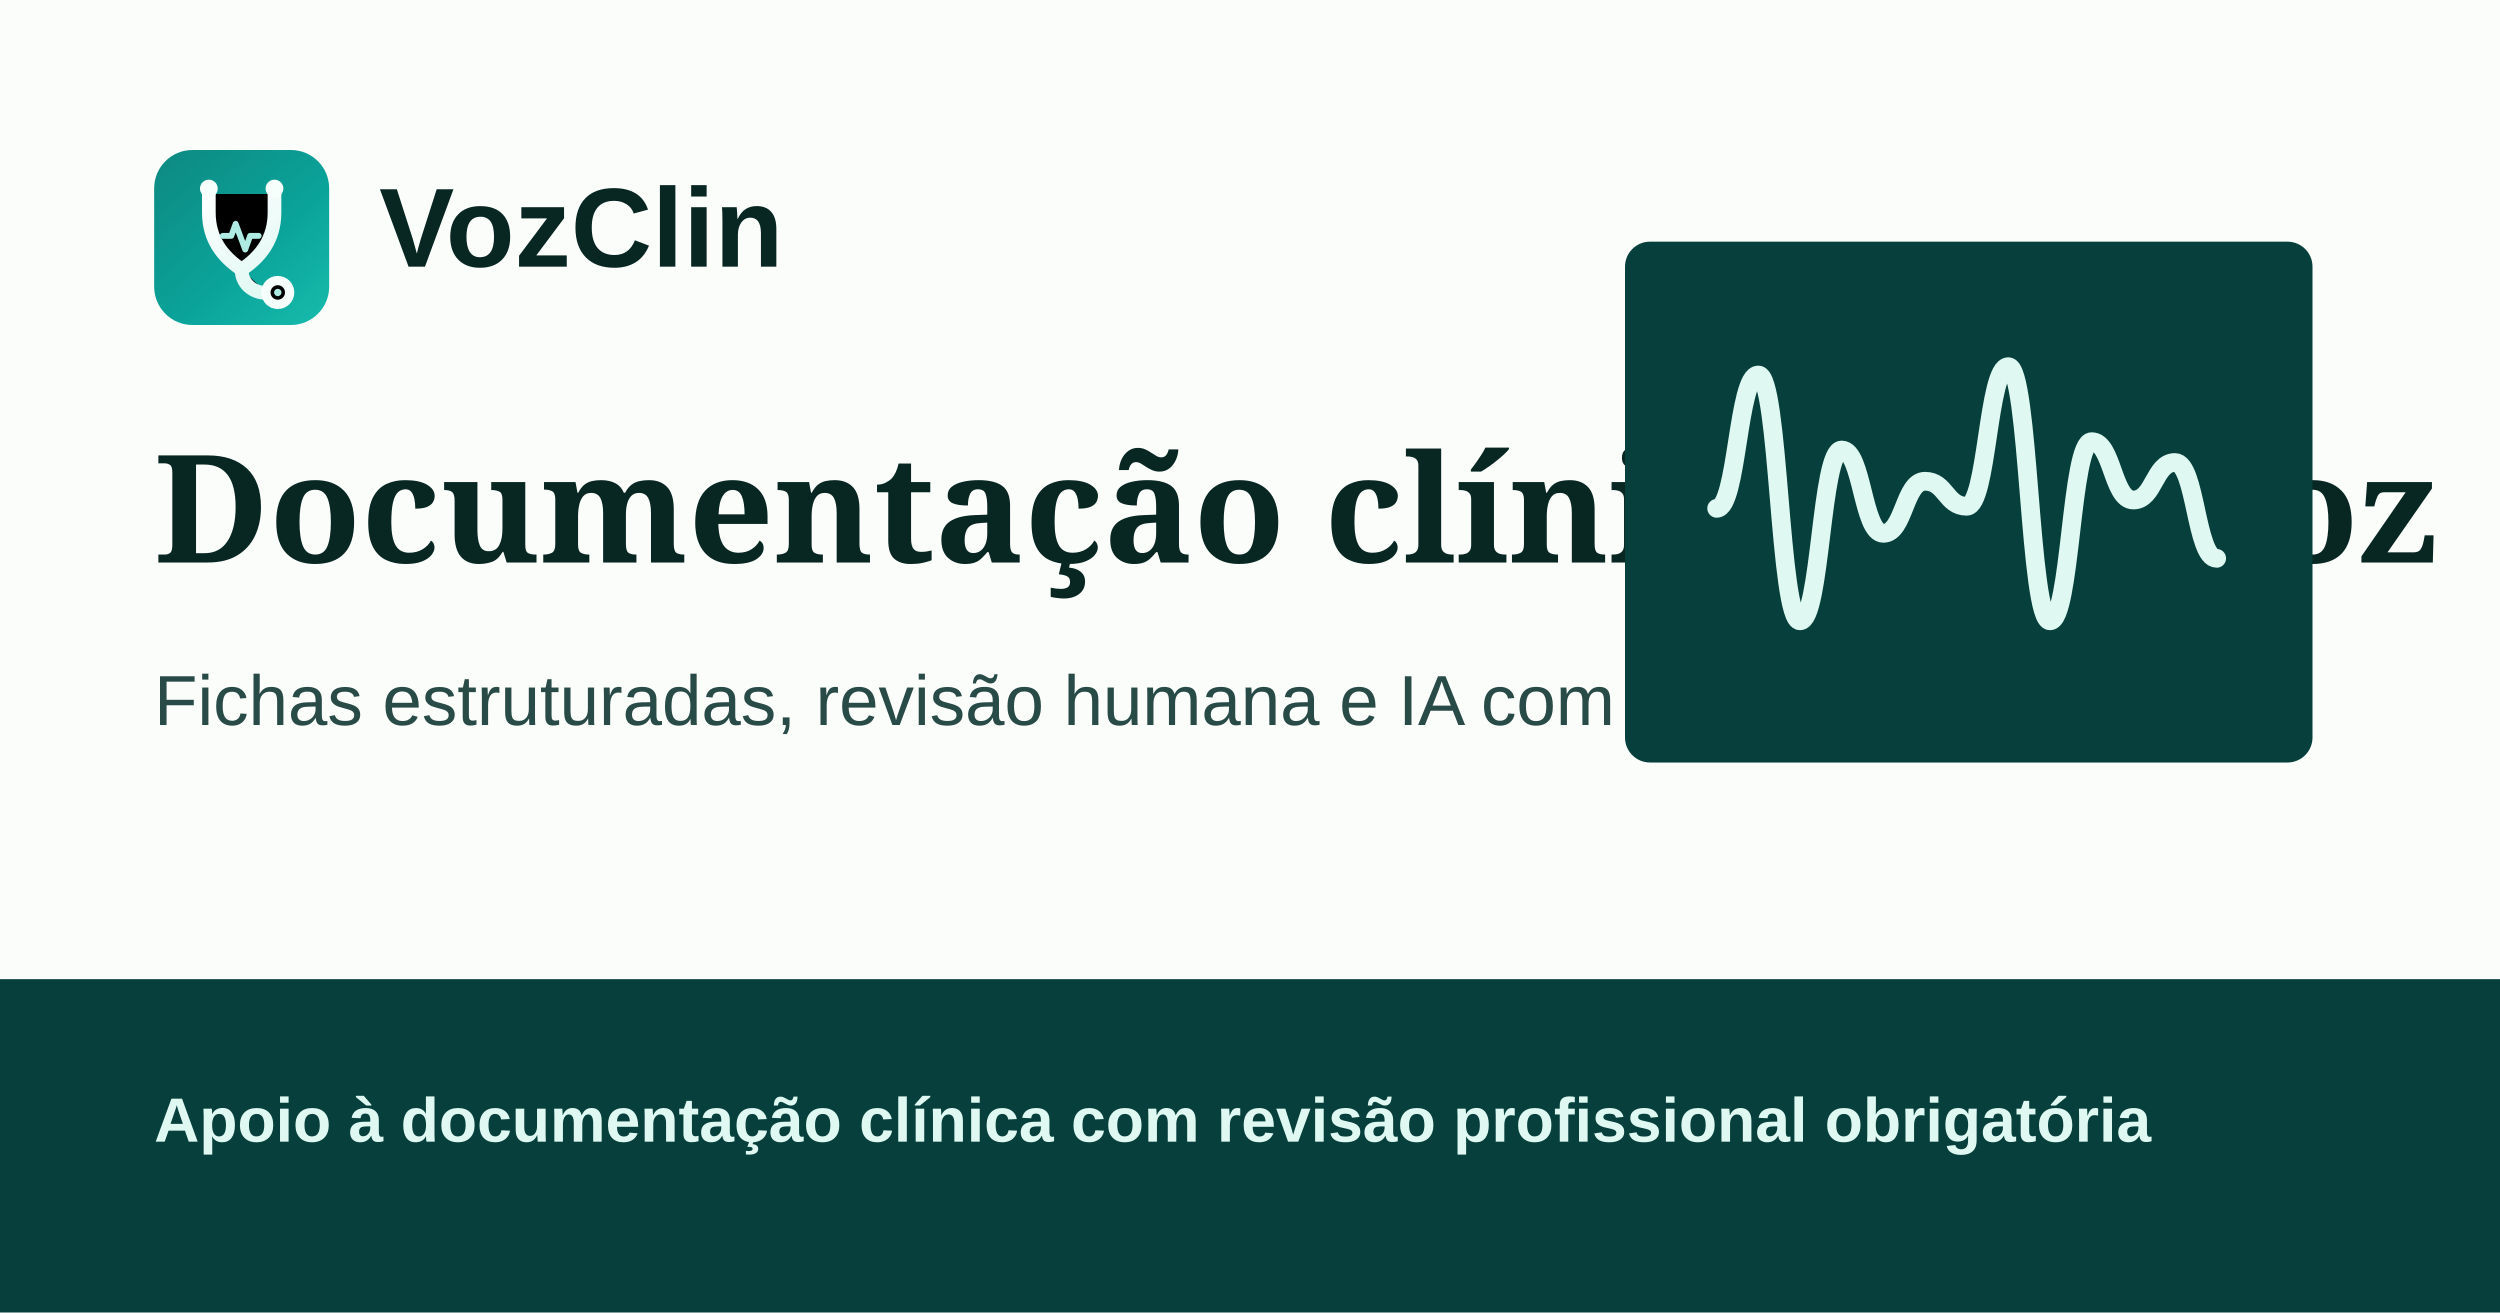
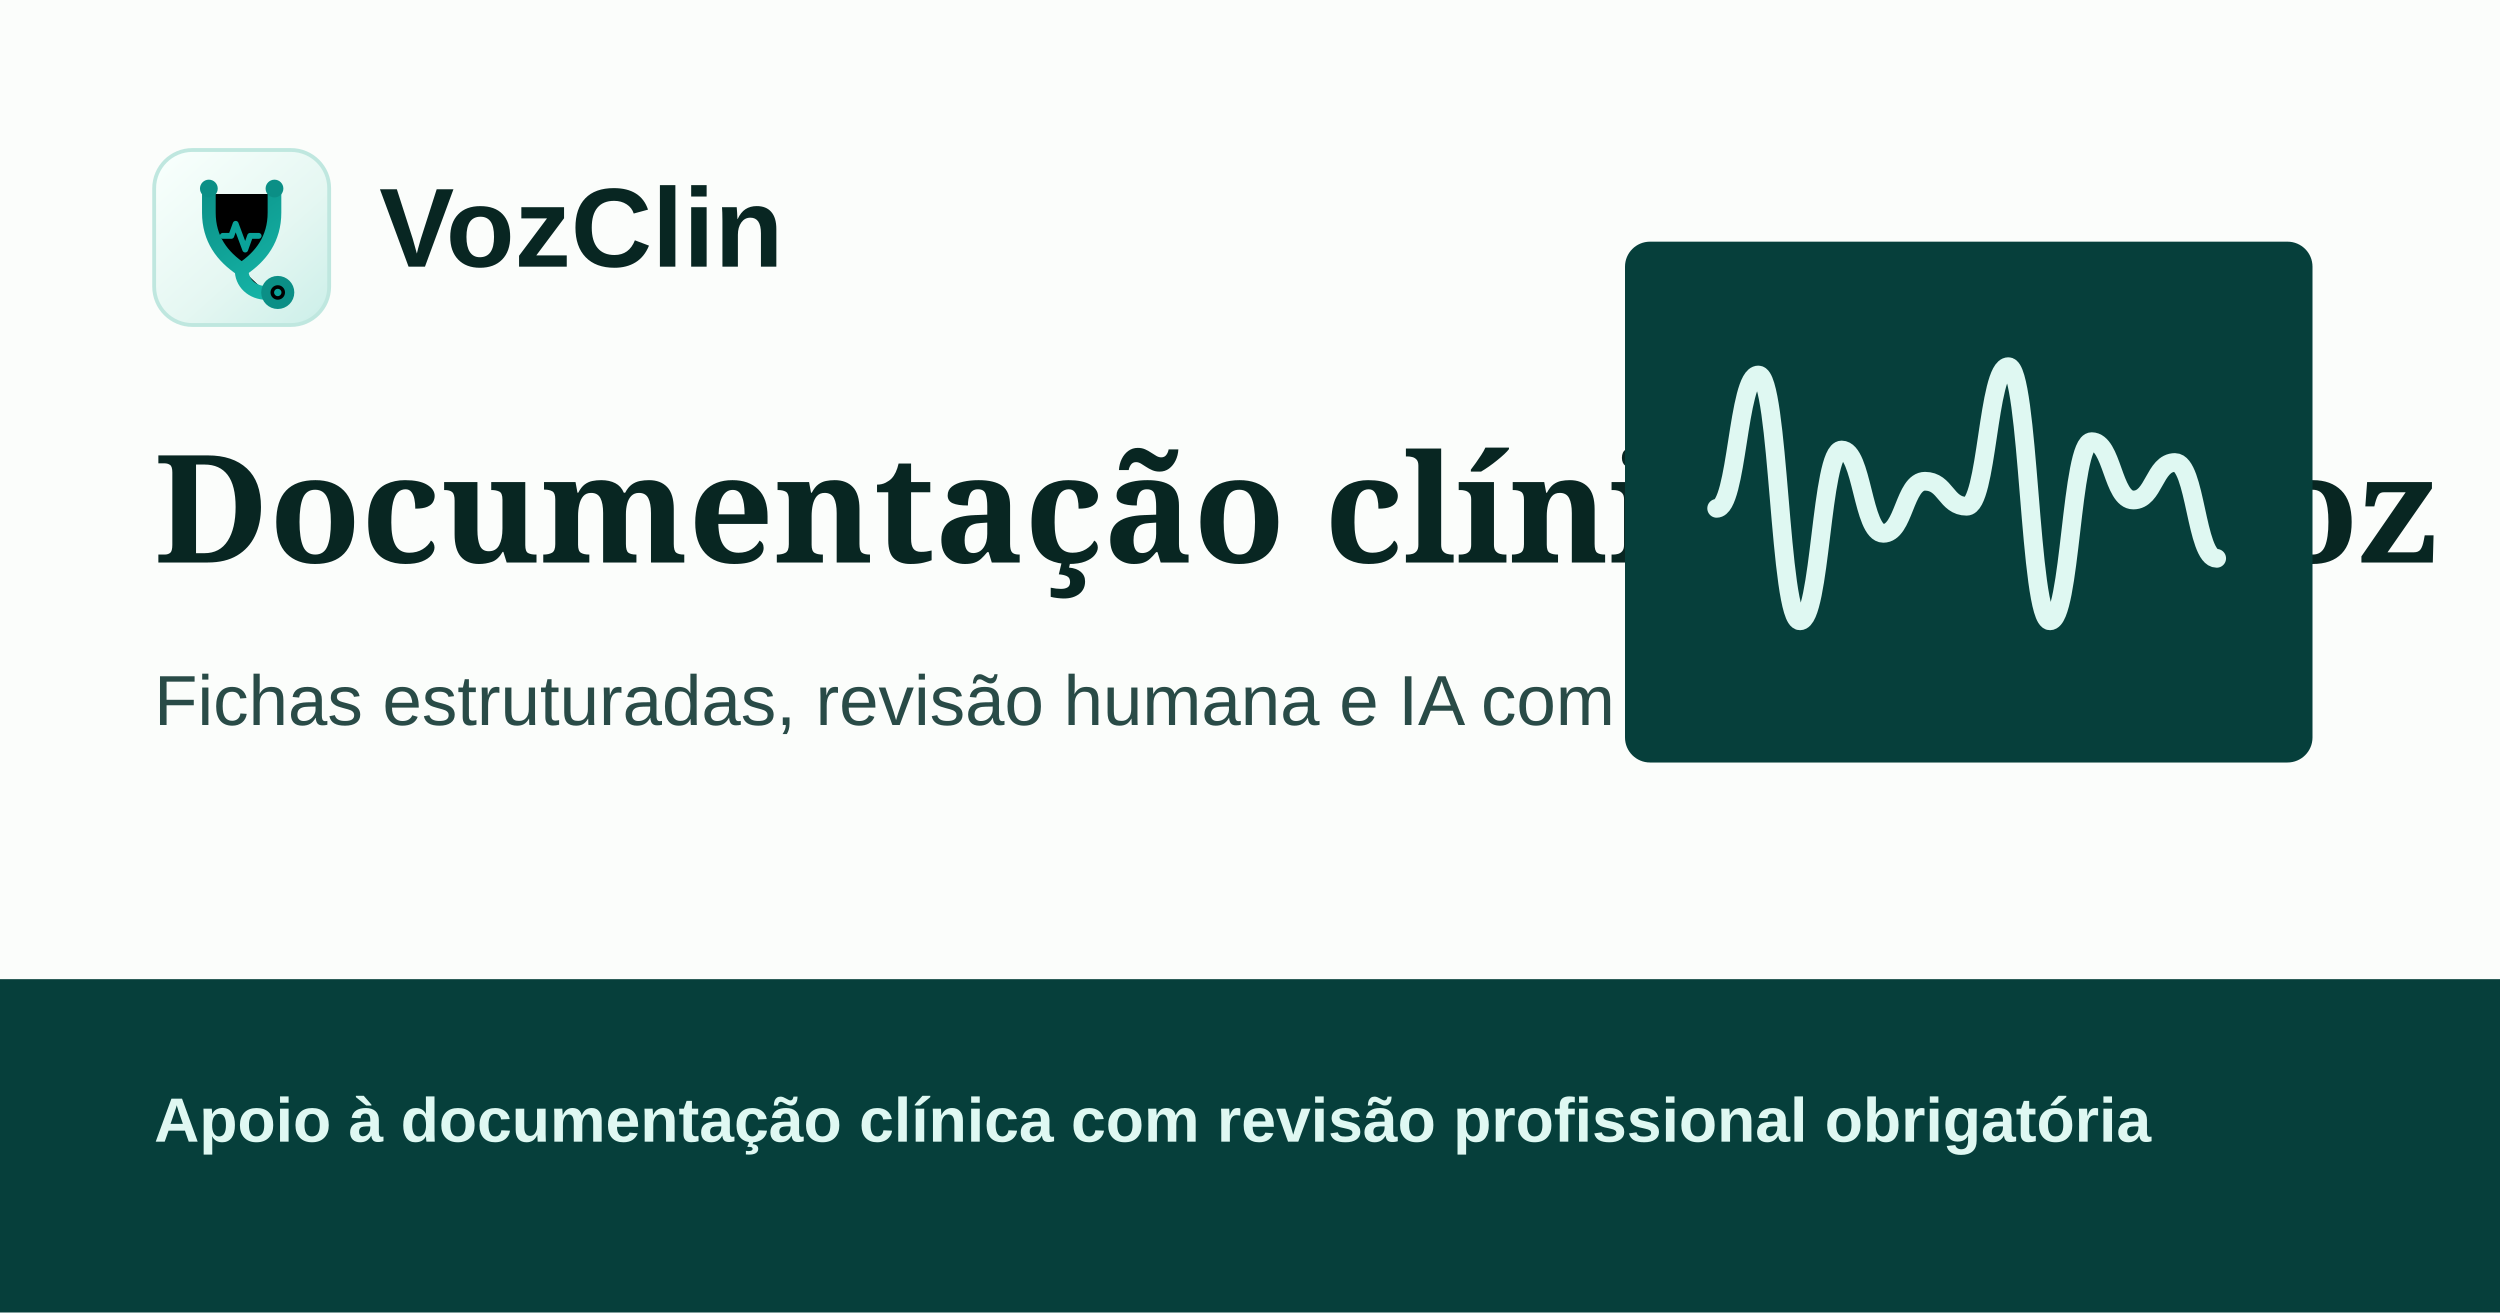
<svg xmlns="http://www.w3.org/2000/svg" viewBox="0 0 1200 630" role="img" aria-label="VozClin landing">
  <defs>
    <linearGradient id="ogBrandBg" x1="6" y1="4" x2="58" y2="62" gradientUnits="userSpaceOnUse">
-       <stop offset="0" stop-color="#0D8C84" />
-       <stop offset="0.58" stop-color="#0AA39A" />
-       <stop offset="1" stop-color="#16B8AA" />
+       <stop offset="0" stop-color="#F7FFFC" />
+       <stop offset="0.58" stop-color="#E5F7F2" />
+       <stop offset="1" stop-color="#CFF0EA" />
    </linearGradient>
    <linearGradient id="ogBrandTube" x1="18" y1="12" x2="48" y2="55" gradientUnits="userSpaceOnUse">
-       <stop offset="0" stop-color="#FFFFFF" />
-       <stop offset="1" stop-color="#DDF8F2" />
+       <stop offset="0" stop-color="#0B8F86" />
+       <stop offset="1" stop-color="#16B8AA" />
    </linearGradient>
  </defs>
  <rect width="1200" height="630" fill="#fbfdfb" />
  <path d="M0 0h1200v630H0z" fill="#fbfdfb" />
  <path d="M0 470h1200v160H0z" fill="#063f3b" />
  <g transform="translate(74 72) scale(1.3125)">
-     <rect width="64" height="64" rx="14" fill="url(#ogBrandBg)" />
+     <rect width="64" height="64" rx="14" fill="url(#ogBrandBg)" stroke="#BFE7DF" stroke-width="1.4" />
    <path d="M20 16.1v6.8c0 9.6 4.9 16.1 12 20.8 7.1-4.7 12-11.2 12-20.8v-6.8" stroke="url(#ogBrandTube)" stroke-width="5" stroke-linecap="round" stroke-linejoin="round" />
    <path d="M32 43.6c-.2 4.9 3.8 8.7 9.2 8.7" stroke="url(#ogBrandTube)" stroke-width="5" stroke-linecap="round" />
-     <circle cx="20" cy="14.1" r="3.25" fill="#F7FFFC" />
-     <circle cx="44" cy="14.1" r="3.25" fill="#F7FFFC" />
-     <circle cx="45.2" cy="52.1" r="4.35" stroke="#F7FFFC" stroke-width="3.4" />
-     <circle cx="45.2" cy="52.1" r="1.35" fill="#AEECE3" />
-     <path d="M25.1 31.4h3.1l1.6-4.4 3.5 9.4 1.8-5h3.1" stroke="#AEECE3" stroke-width="2.15" stroke-linecap="round" stroke-linejoin="round" />
+     <circle cx="20" cy="14.1" r="3.25" fill="#0B8F86" />
+     <circle cx="44" cy="14.1" r="3.25" fill="#0B8F86" />
+     <circle cx="45.2" cy="52.1" r="4.35" stroke="#0B8F86" stroke-width="3.4" />
+     <circle cx="45.2" cy="52.1" r="1.35" fill="#0AA39A" />
+     <path d="M25.1 31.4h3.1l1.6-4.4 3.5 9.4 1.8-5h3.1" stroke="#0AA39A" stroke-width="2.15" stroke-linecap="round" stroke-linejoin="round" />
  </g>
  <text x="182" y="128" fill="#082622" font-family="Arial, sans-serif" font-size="54" font-weight="800">VozClin</text>
  <text x="74" y="270" fill="#082622" font-family="Georgia, serif" font-size="72" font-weight="700">Documentação clínica por voz</text>
  <text x="74" y="348" fill="#294b47" font-family="Arial, sans-serif" font-size="34">Fichas estruturadas, revisão humana e IA com limites claros.</text>
  <rect x="780" y="116" width="330" height="250" rx="12" fill="#063f3b" />
  <path d="M824 244c10 0 10-64 20-64s10 118 20 118 10-82 20-82 10 40 20 40 10-25 20-25 10 12 20 12 10-67 20-67 10 122 20 122 10-86 20-86 10 28 20 28 10-18 20-18 10 46 20 46" fill="none" stroke="#dff8f2" stroke-width="9" stroke-linecap="round" />
  <text x="74" y="548" fill="#dff8f2" font-family="Arial, sans-serif" font-size="30" font-weight="700">Apoio à documentação clínica com revisão profissional obrigatória</text>
</svg>
